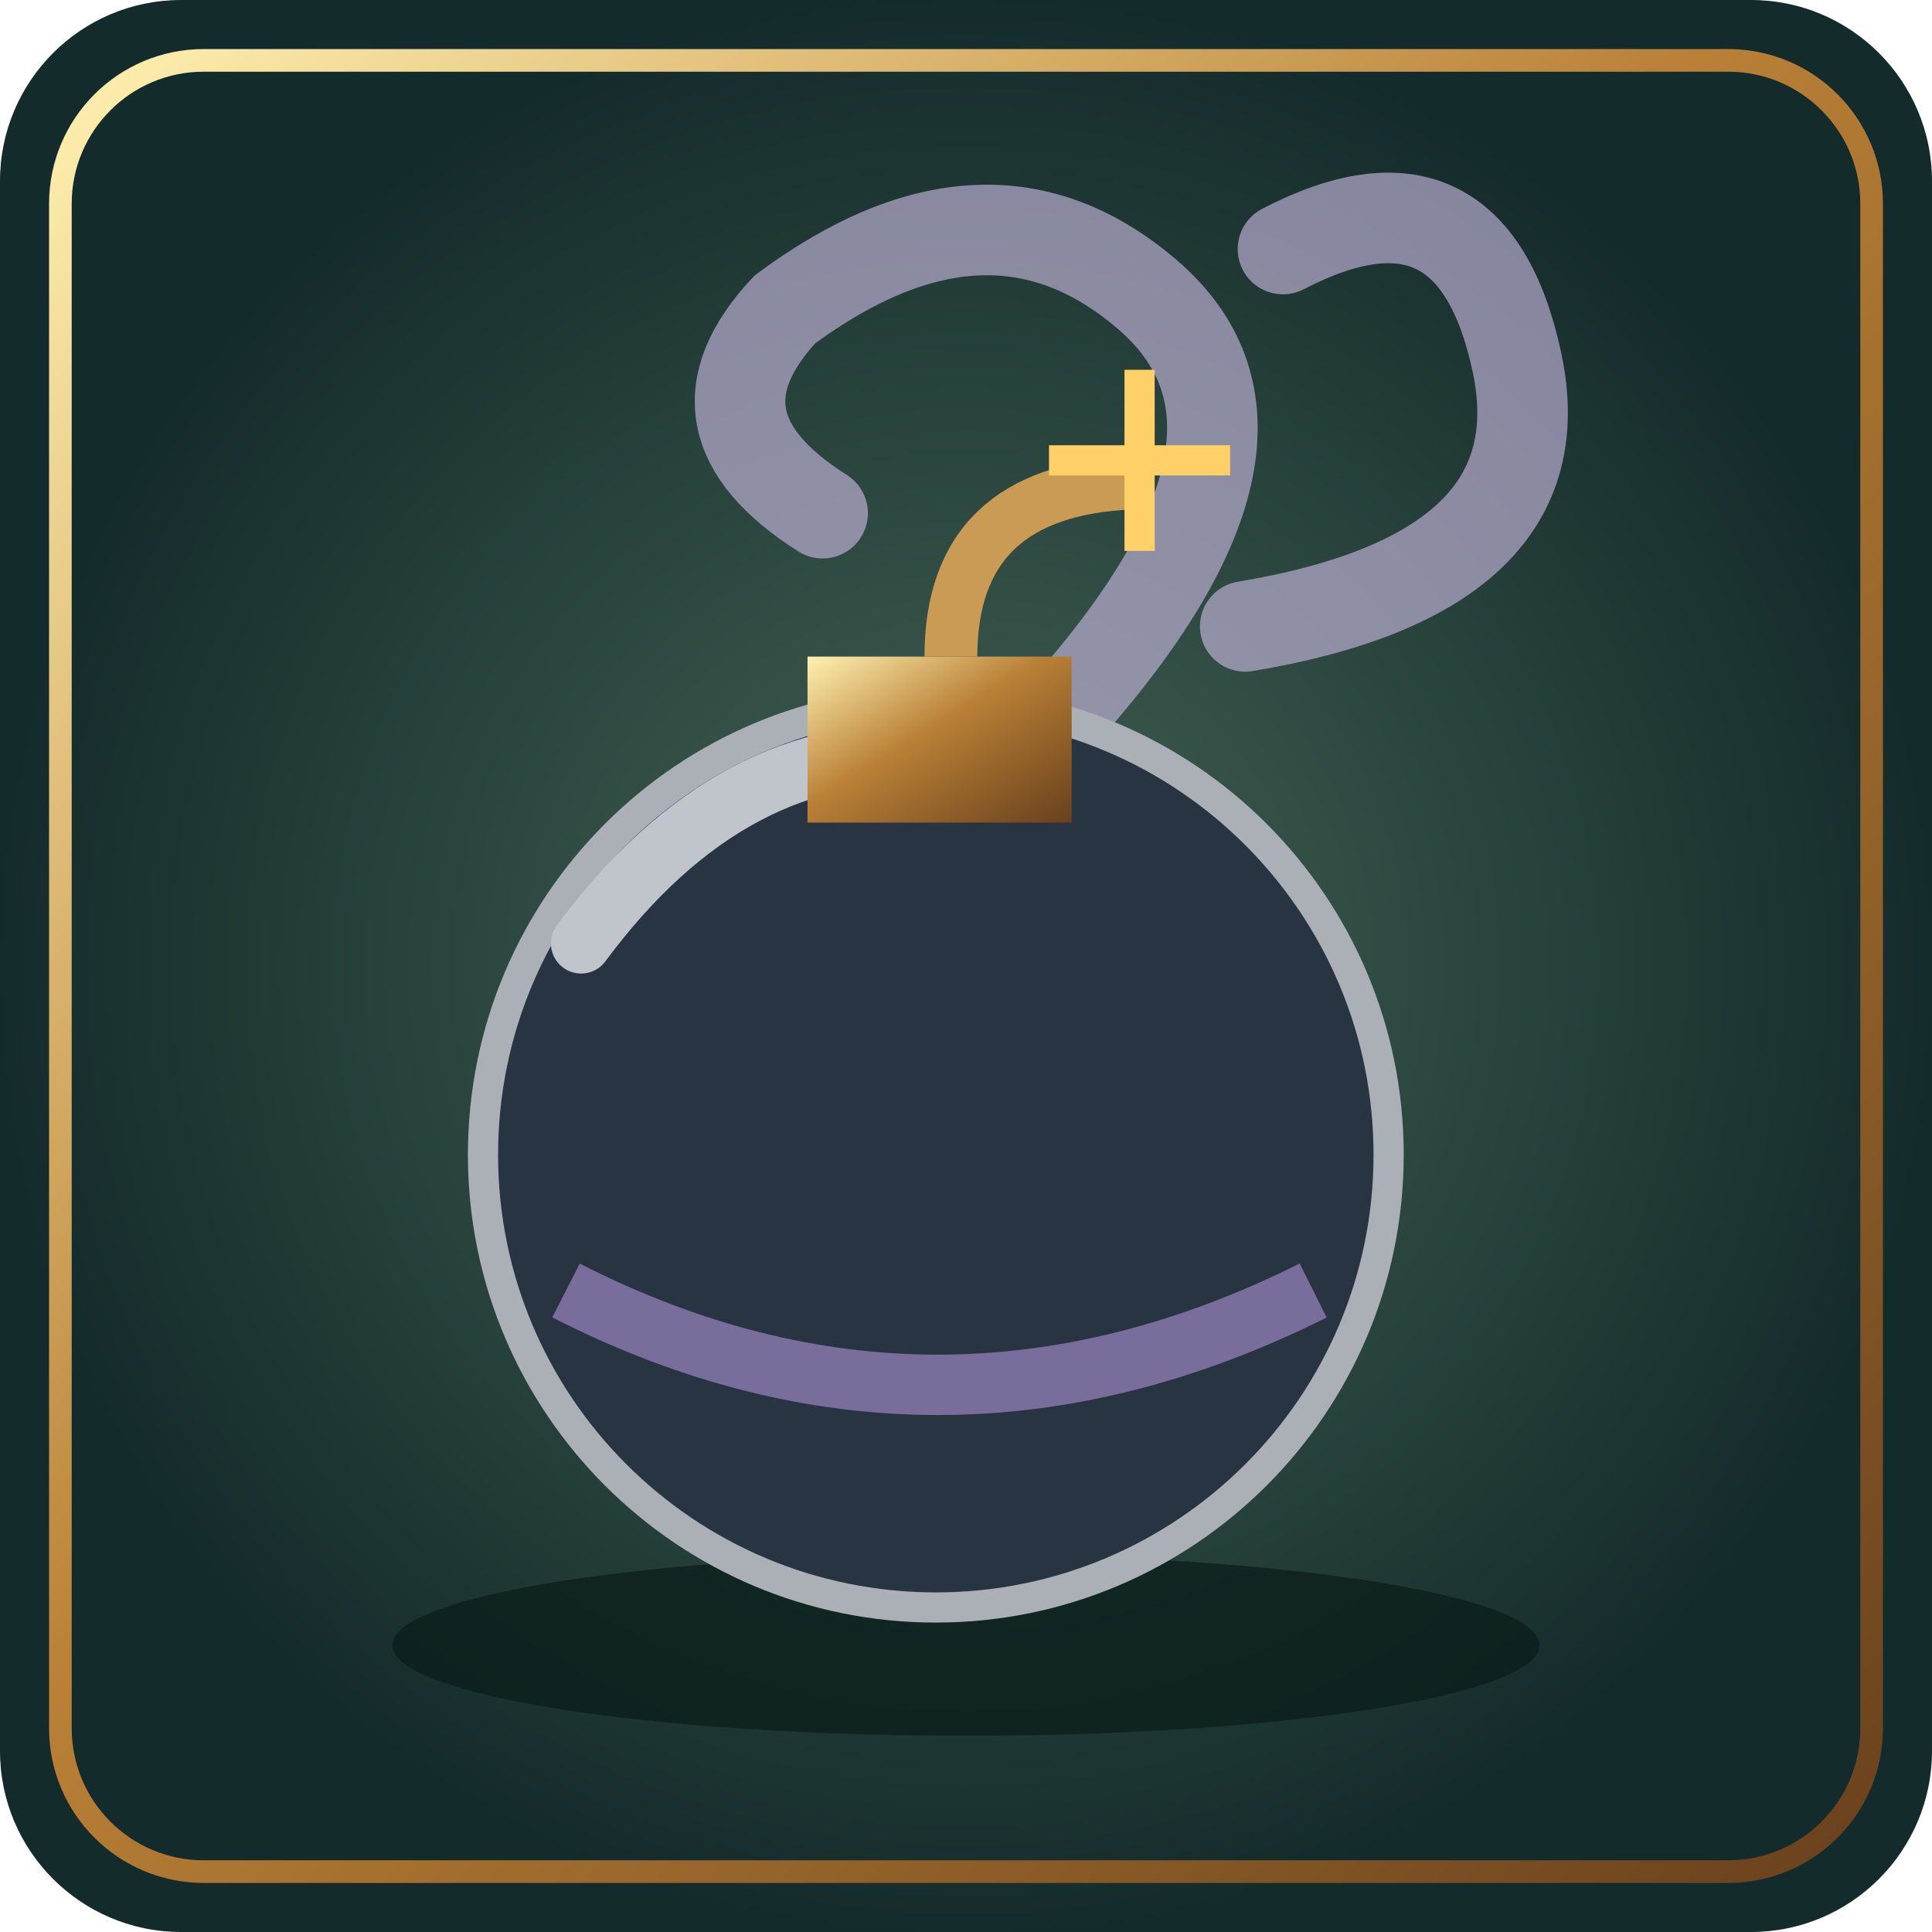
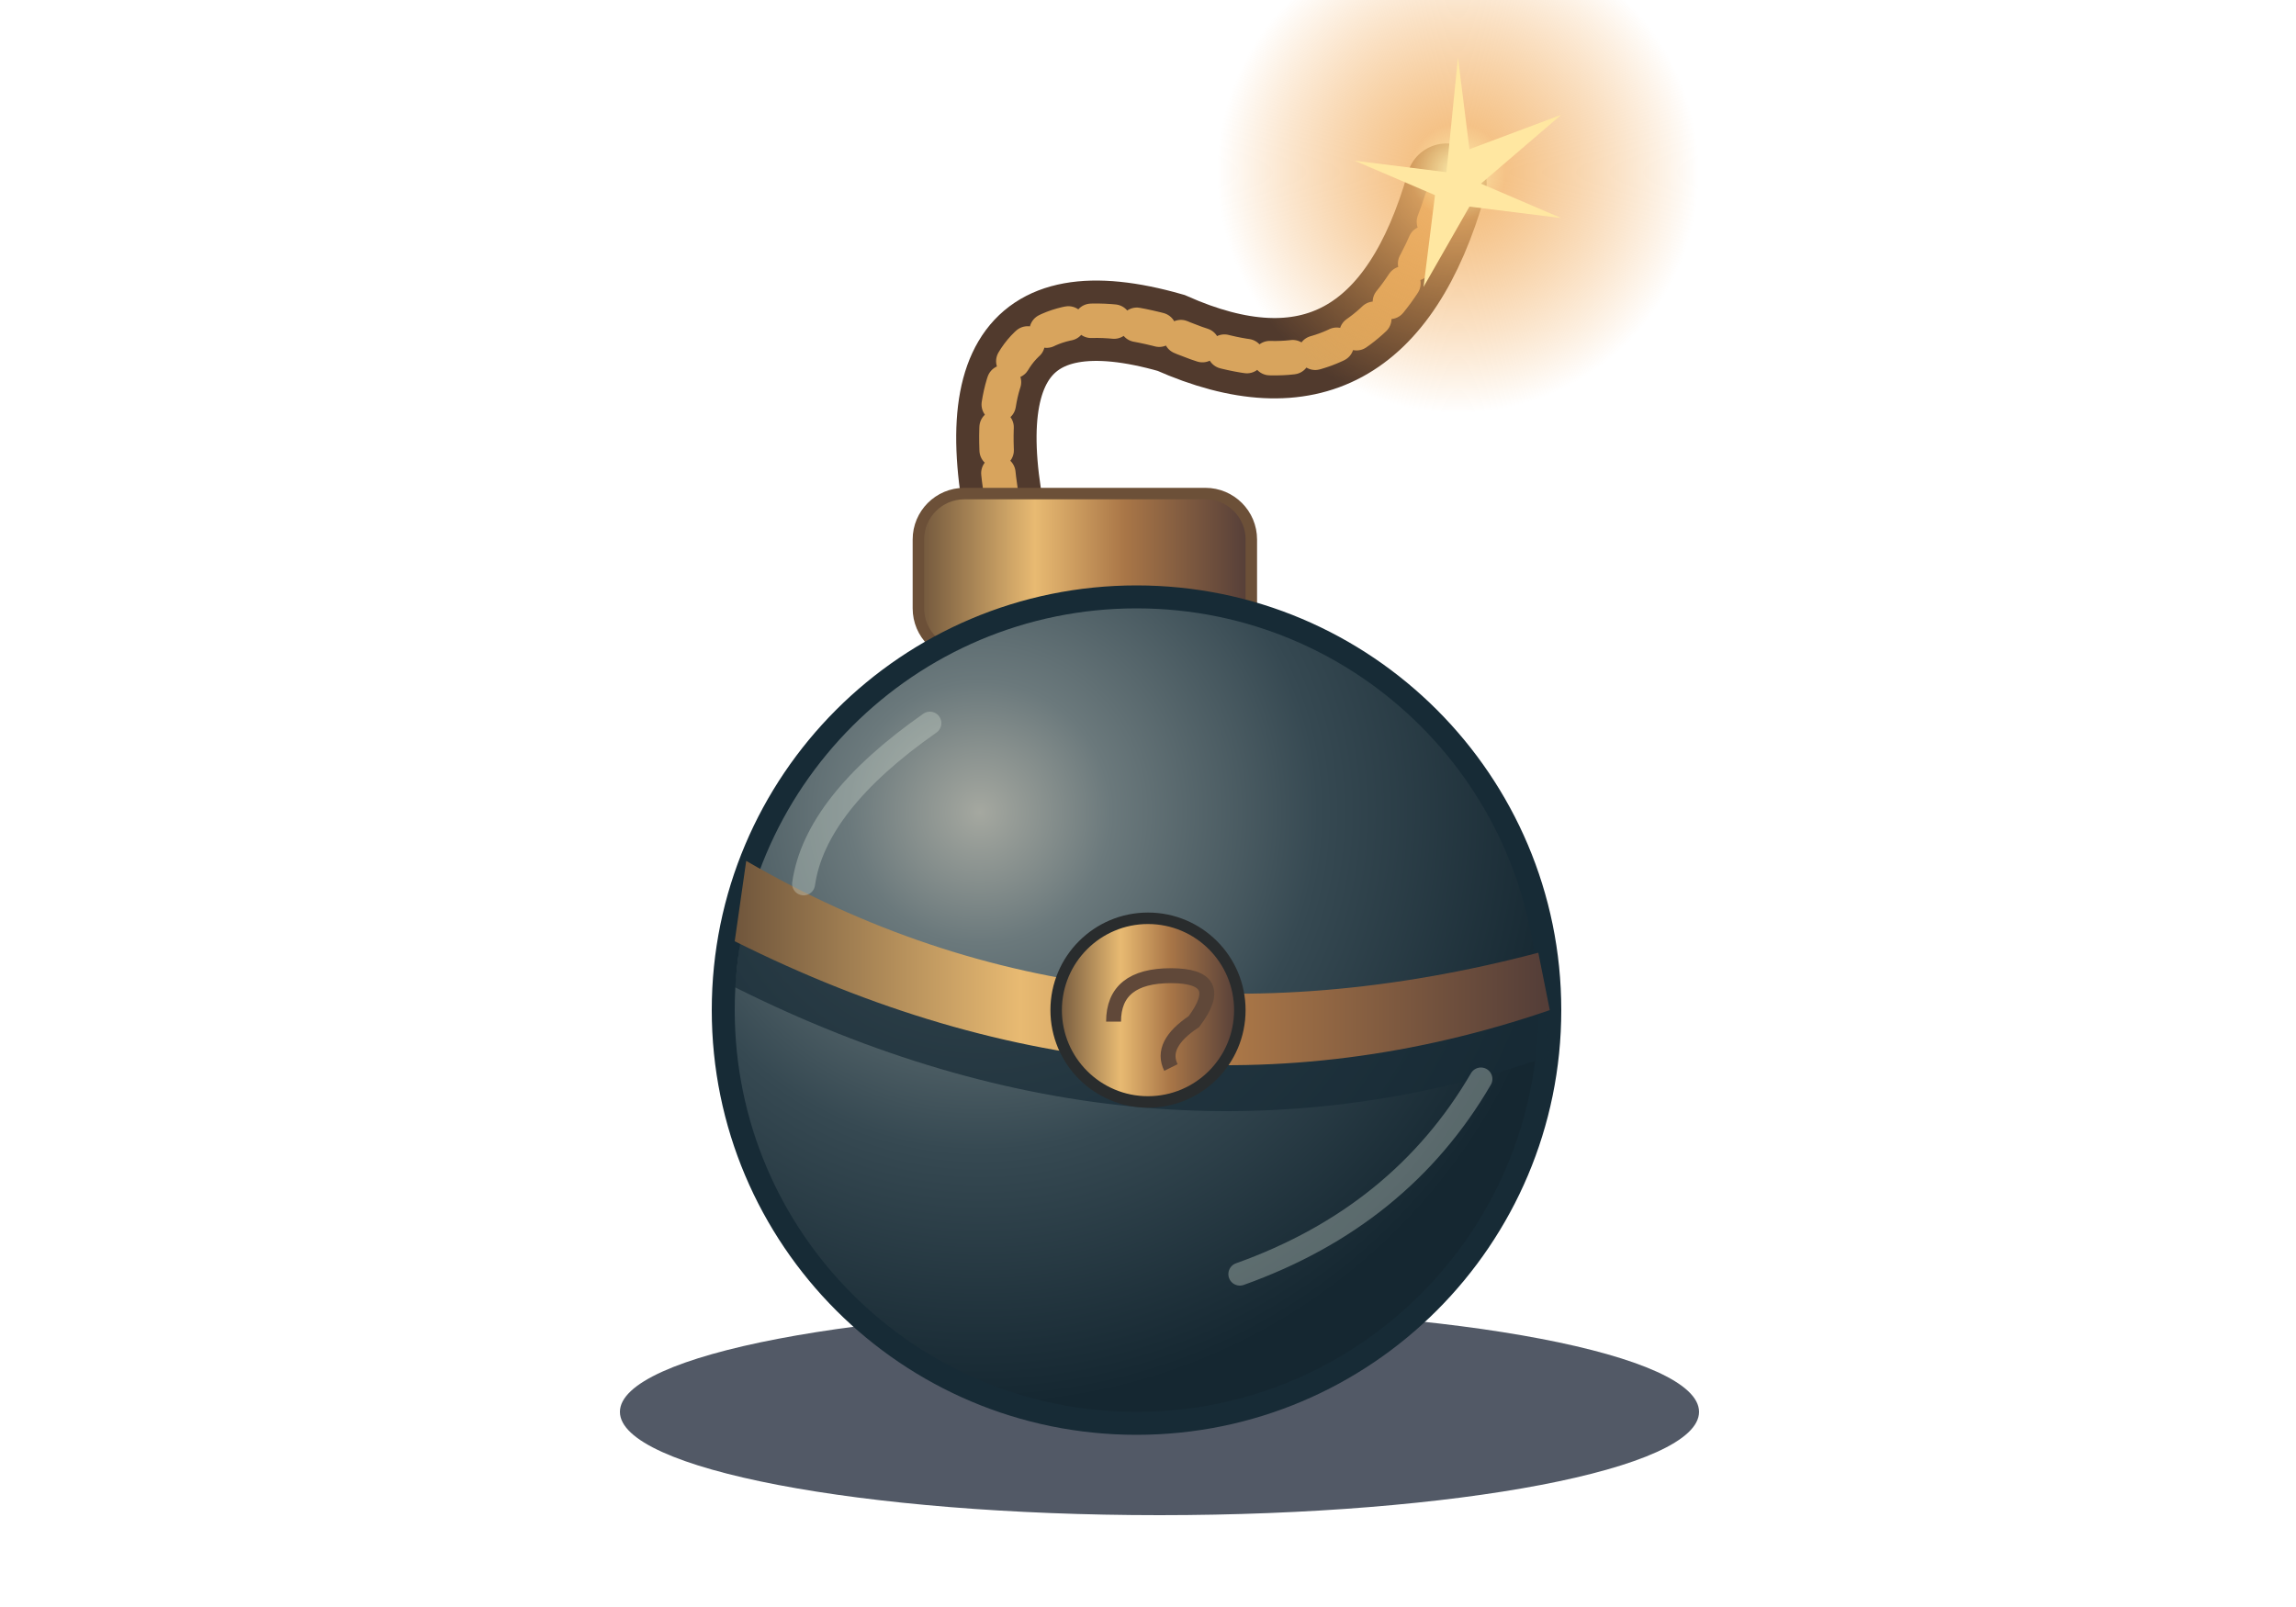
- <svg xmlns="http://www.w3.org/2000/svg" viewBox="0 0 256 256">
+ <svg xmlns="http://www.w3.org/2000/svg" viewBox="0 0 200 140">
  <defs>
-     <radialGradient id="bg">
-       <stop stop-color="#456354" />
-       <stop offset="1" stop-color="#142b2b" />
+     <radialGradient id="iron" cx=".31" cy=".26" r=".72">
+       <stop stop-color="#a5a8a0" />
+       <stop offset=".22" stop-color="#6b797c" />
+       <stop offset=".57" stop-color="#364952" />
+       <stop offset="1" stop-color="#152731" />
    </radialGradient>
-     <linearGradient id="gold" x2="1" y2="1">
-       <stop stop-color="#fff1b1" />
-       <stop offset=".45" stop-color="#b98036" />
-       <stop offset="1" stop-color="#69411d" />
+     <linearGradient id="metal">
+       <stop stop-color="#70563c" />
+       <stop offset=".35" stop-color="#e8ba72" />
+       <stop offset=".62" stop-color="#a97647" />
+       <stop offset="1" stop-color="#533d38" />
    </linearGradient>
-     <linearGradient id="glass" x2="1" y2="1">
-       <stop stop-color="#e4ffff" stop-opacity=".85" />
-       <stop offset=".5" stop-color="#a69acc" />
-       <stop offset="1" stop-color="#153c37" />
-     </linearGradient>
+     <radialGradient id="spark">
+       <stop stop-color="#fff3b2" />
+       <stop offset=".2" stop-color="#f2b369" stop-opacity=".8" />
+       <stop offset="1" stop-color="#f2a34b" stop-opacity="0" />
+     </radialGradient>
  </defs>
-   <rect width="256" height="256" rx="24" fill="url(#bg)" />
-   <rect x="8" y="8" width="240" height="240" rx="19" fill="none" stroke="url(#gold)" stroke-width="3" />
-   <ellipse cx="128" cy="218" rx="76" ry="12" fill="#091b1a" opacity=".7" />
-   <path d="M143 92q30-35 9-53t-48 2q-14 15 5 27m56 15q42-7 36-35t-31-15" fill="none" stroke="#c3b6db" stroke-width="12" stroke-linecap="round" opacity=".65" />
-   <circle cx="124" cy="153" r="60" fill="#293443" stroke="#aab0b5" stroke-width="4" />
-   <path d="M77 125q20-27 47-25" stroke="#c0c5cb" stroke-width="8" stroke-linecap="round" fill="none" />
-   <path d="M107 87h35v22h-35z" fill="url(#gold)" />
-   <path d="M126 87q0-22 24-23" fill="none" stroke="#c99b55" stroke-width="7" />
-   <path d="M151 49v24m-12-12h24" stroke="#ffcf68" stroke-width="4" />
-   <path d="M75 171q49 25 99 0" fill="none" stroke="#796e9b" stroke-width="8" />
+   <ellipse cx="101" cy="123" rx="47" ry="9" fill="#081325" opacity=".7" />
+   <path d="M89 51q-8-28 13-22 18 8 24-13" fill="none" stroke="#513a2d" stroke-width="7" stroke-linecap="round" />
+   <path d="M89 51q-8-28 13-22 18 8 24-13" fill="none" stroke="#d8a45d" stroke-width="3" stroke-dasharray="2 2" stroke-linecap="round" />
+   <circle cx="127" cy="15" r="21" fill="url(#spark)" />
+   <path d="M127 5l1 8 8-3-7 6 7 3-8-1-4 7 1-8-7-3 8 1z" fill="#ffe7a1" />
+   <rect x="80" y="43" width="29" height="14" rx="4" fill="url(#metal)" stroke="#6c5038" />
+   <circle cx="99" cy="88" r="36" fill="url(#iron)" stroke="#172b36" stroke-width="2" />
+   <path d="M65 77q31 19 69 8l1 7q-35 12-71-6z" fill="#172b36" opacity=".72" />
+   <path d="M65 75q31 18 69 8l1 5q-35 12-71-6z" fill="url(#metal)" />
+   <path d="M81 63q-10 7-11 14M108 111q14-5 21-17" fill="none" stroke="#ced8ce" stroke-width="2" stroke-linecap="round" opacity=".36" />
+   <circle cx="100" cy="88" r="8" fill="url(#metal)" stroke="#292c2d" />
+   <path d="M97 89q0-4 5-4t2 4q-3 2-2 4" fill="none" stroke="#604839" stroke-width="1.3" />
</svg>
